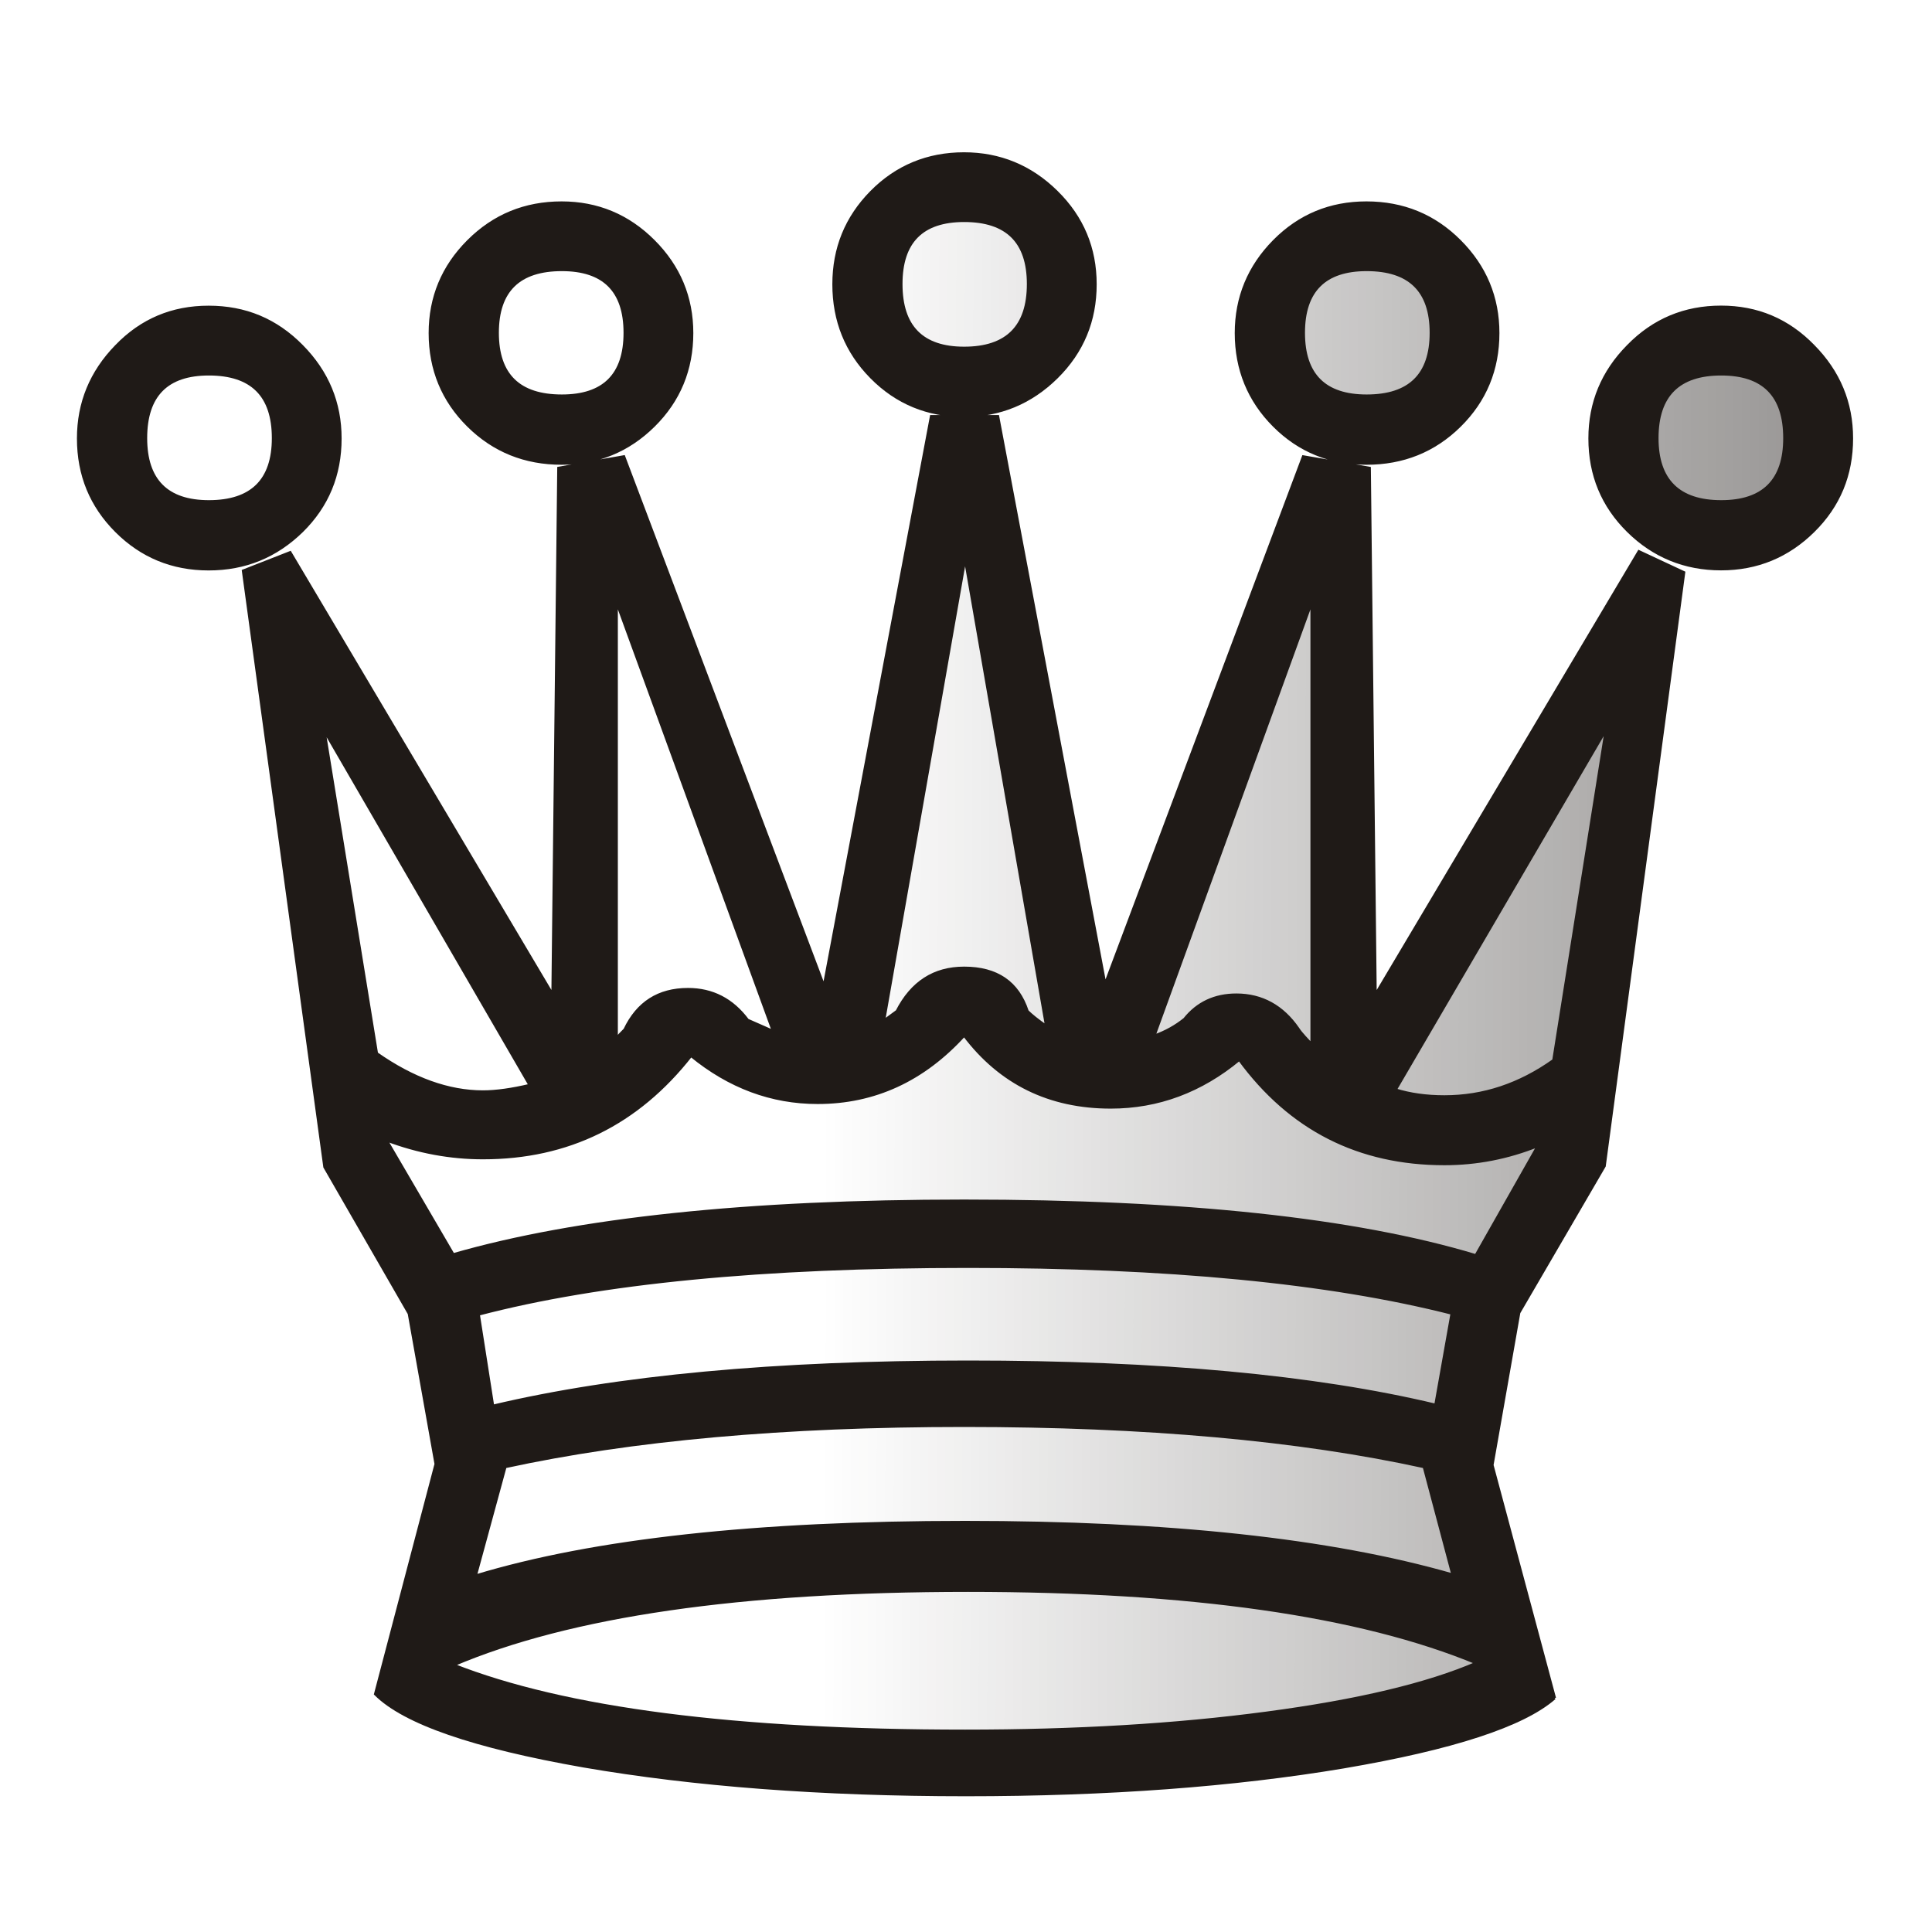
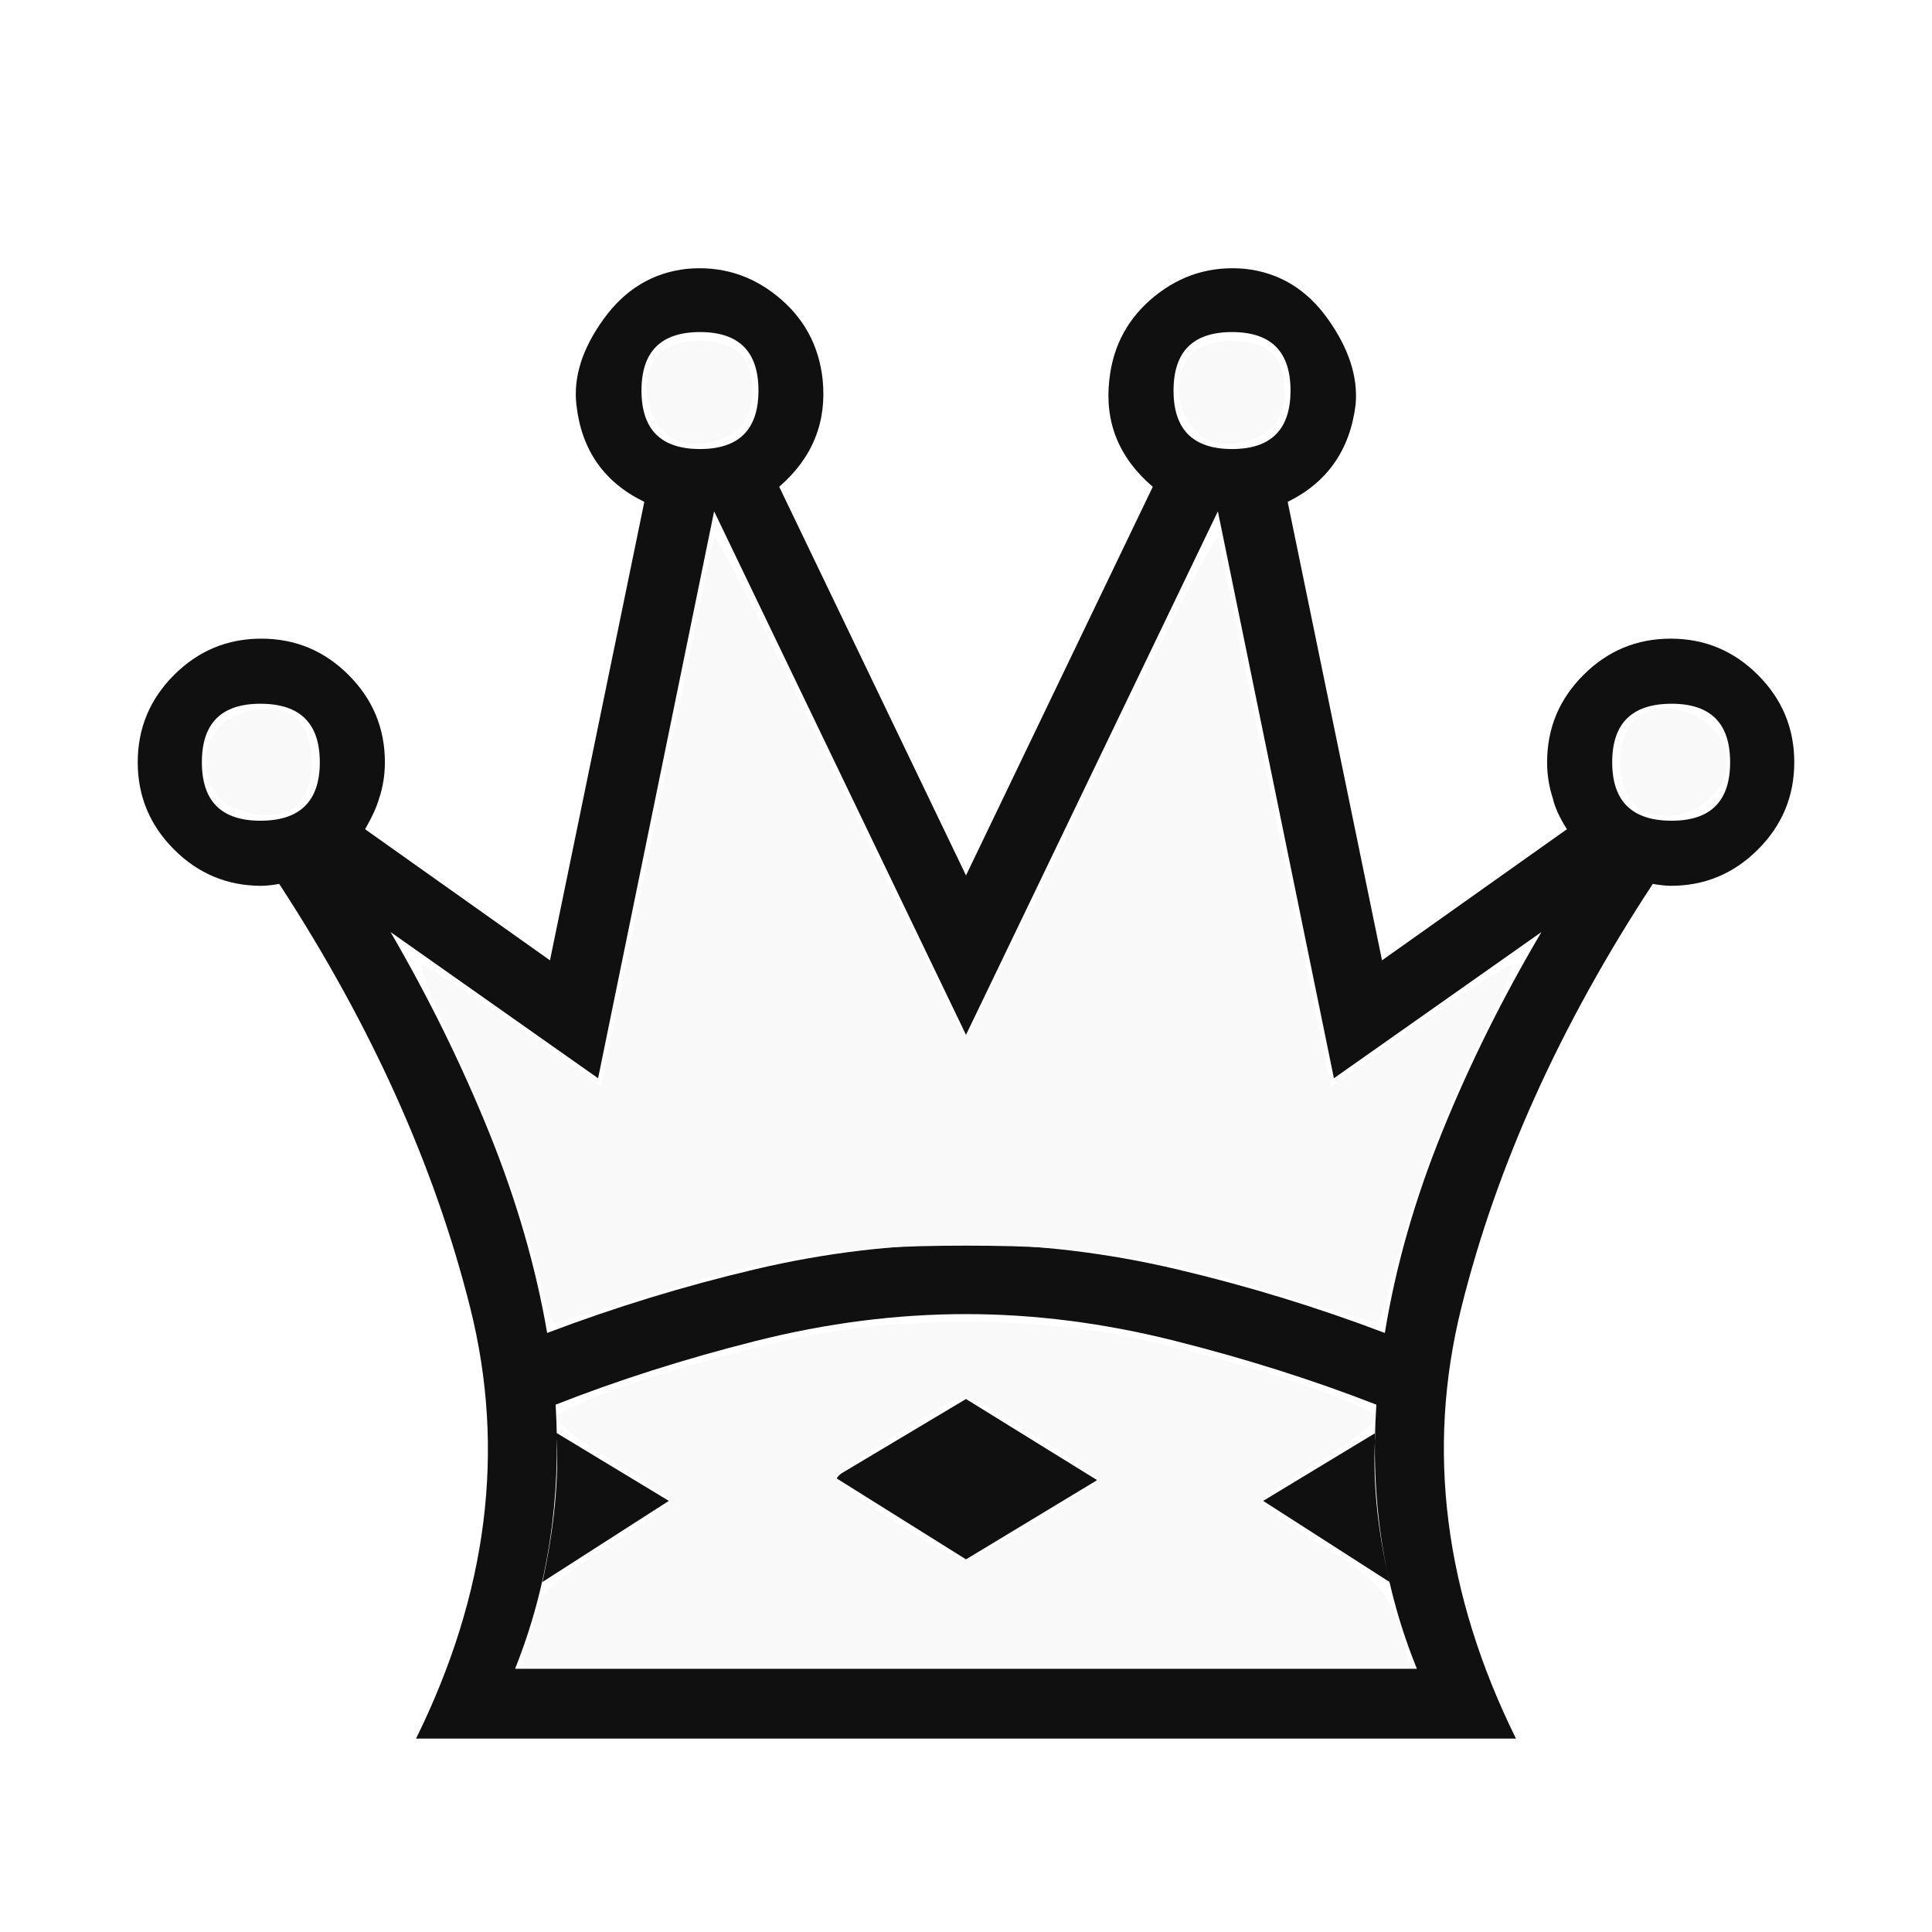
- <svg xmlns="http://www.w3.org/2000/svg" width="177.17" height="177.17" shape-rendering="geometricPrecision" image-rendering="optimizeQuality" fill-rule="evenodd" clip-rule="evenodd" viewBox="0 0 50 50">
-   <defs>
-     <linearGradient id="0" x1="21.253" y1="37.22" x2="77.64" y2="37.35" gradientUnits="userSpaceOnUse">
-       <stop stop-color="#fff" />
-       <stop offset="1" stop-color="#fff" stop-opacity="0" />
-     </linearGradient>
-   </defs>
-   <g stroke="#1f1a17" stroke-width=".076">
-     <path fill="#1f1a17" d="m44.541 14.723c-.94 0-1.744-.33-2.405-.982-.66-.652-.991-1.448-.991-2.396 0-.923.33-1.719.991-2.388.66-.677 1.465-1.01 2.405-1.01.931 0 1.727.33 2.388 1.01.66.669.991 1.465.991 2.388 0 .948-.33 1.744-.991 2.396-.66.652-1.456.982-2.388.982zm-4.31 29.22c-.813.711-2.633 1.304-5.461 1.786-2.828.474-6.087.72-9.77.72-3.751 0-7.05-.254-9.898-.745-2.845-.499-4.64-1.118-5.385-1.863l1.566-5.952-.694-3.895-2.184-3.793-2.108-15.426 1.211-.474 6.799 11.455.152-13.64 1.685-.296 5.182 13.716 2.777-14.757h1.719l2.777 14.707 5.131-13.665 1.71.296.152 13.64 6.824-11.481 1.16.542-2.057 15.359-2.21 3.793-.694 3.946 1.617 6.03zm-25.696-31.953c-.948 0-1.753-.322-2.413-.974-.66-.652-.991-1.456-.991-2.396 0-.923.33-1.719.991-2.379.66-.66 1.465-.991 2.413-.991.923 0 1.719.33 2.379.991.66.66.991 1.456.991 2.379 0 .94-.33 1.744-.991 2.396-.66.652-1.456.974-2.379.974zm-9.136 2.735c-.94 0-1.736-.33-2.388-.982-.652-.652-.982-1.448-.982-2.396 0-.923.33-1.719.982-2.388.652-.677 1.448-1.01 2.388-1.01.948 0 1.744.33 2.413 1.01.66.669.991 1.465.991 2.388 0 .948-.33 1.744-.991 2.396-.669.652-1.465.982-2.413.982zm19.55-3.971c-.94 0-1.744-.33-2.396-.991-.652-.66-.974-1.465-.974-2.405 0-.931.322-1.727.974-2.388.652-.66 1.456-.991 2.396-.991.923 0 1.727.33 2.396.991.669.66.999 1.456.999 2.388 0 .94-.33 1.744-.999 2.405-.669.66-1.473.991-2.396.991zm10.414 1.236c-.94 0-1.736-.322-2.388-.974-.652-.652-.982-1.456-.982-2.396 0-.923.33-1.719.982-2.379.652-.66 1.448-.991 2.388-.991.948 0 1.753.33 2.413.991.66.66.991 1.456.991 2.379 0 .94-.33 1.744-.991 2.396-.66.652-1.465.974-2.413.974z" />
-     <path fill="url(#0)" d="m38.22 43.04c-3.02-1.253-7.417-1.88-13.166-1.88-5.876 0-10.312.643-13.327 1.93 2.896 1.143 7.315 1.71 13.25 1.71 2.845 0 5.444-.152 7.798-.466 2.362-.313 4.174-.745 5.444-1.295zm-13.267-34.03c1.109 0 1.66-.559 1.66-1.659 0-1.092-.55-1.643-1.66-1.643-1.092 0-1.634.55-1.634 1.643 0 1.101.542 1.659 1.634 1.659zm12.624 24.977c-3.192-.813-7.366-1.211-12.522-1.211-5.292 0-9.517.406-12.675 1.236l.373 2.379c3.217-.762 7.324-1.143 12.302-1.143 4.944 0 8.975.373 12.1 1.118l.423-2.379zm.618-1.49l1.617-2.853c-.796.322-1.609.474-2.43.474-2.218 0-3.988-.897-5.309-2.701-.991.821-2.1 1.236-3.327 1.236-1.583 0-2.853-.618-3.793-1.863-1.058 1.16-2.32 1.744-3.793 1.744-1.194 0-2.286-.406-3.277-1.219-1.389 1.77-3.183 2.65-5.385 2.65-.838 0-1.676-.152-2.506-.466l1.736 2.972c3.209-.923 7.62-1.389 13.225-1.389 5.706 0 10.118.474 13.242 1.414zm-11.11-5.927l-2.108-12.133-2.108 11.989c.051-.034.161-.119.347-.254.381-.745.957-1.118 1.736-1.118.847 0 1.389.372 1.634 1.118.102.102.271.237.5.398zm6.867.474v-11.489l-4.089 11.261c.313-.11.576-.262.796-.44.33-.415.779-.627 1.338-.627.66 0 1.194.296 1.592.872.042.068.102.136.169.212.068.076.136.144.195.212zm-13.936-.347l-4.064-11.142v11.337c.042-.068.119-.144.22-.245.33-.694.872-1.041 1.634-1.041.627 0 1.143.262 1.541.796.449.195.669.296.669.296zm-6.299 1.389l-5.334-9.203 1.363 8.382c.94.66 1.863.991 2.752.991.347 0 .754-.059 1.219-.169zm22.394.119c.381.119.804.178 1.27.178 1.01 0 1.947-.313 2.828-.94l1.363-8.585-5.461 9.347zm1.49 12.556l-.745-2.802c-3.243-.711-7.205-1.067-11.904-1.067-4.648 0-8.611.356-11.879 1.067l-.771 2.828c3.073-.931 7.298-1.389 12.675-1.389 5.241 0 9.449.449 12.624 1.363zm-23.06-30.514c1.084 0 1.634-.542 1.634-1.634 0-1.092-.55-1.634-1.634-1.634-1.109 0-1.668.542-1.668 1.634 0 1.092.559 1.634 1.668 1.634zm20.828 0c1.109 0 1.668-.542 1.668-1.634 0-1.092-.559-1.634-1.668-1.634-1.084 0-1.634.542-1.634 1.634 0 1.092.55 1.634 1.634 1.634zm-29.964 2.735c1.109 0 1.668-.55 1.668-1.643 0-1.109-.559-1.659-1.668-1.659-1.084 0-1.634.55-1.634 1.659 0 1.092.55 1.643 1.634 1.643zm39.14 0c1.092 0 1.642-.55 1.642-1.643 0-1.109-.55-1.659-1.642-1.659-1.101 0-1.66.55-1.66 1.659 0 1.092.559 1.643 1.66 1.643z" />
+ <svg xmlns="http://www.w3.org/2000/svg" viewBox="0 0 2048 2048">
+   <path d="m1024 1769h478q-53-130-43-280-100-39-213-67.5t-222-28.5q-110 0-223 28.5t-212 67.5q9 150-43 280zm0-450q111 0 223.5 26.5t220.5 67.5q17-105 60.5-212.5t105.5-212.5l-220 155-123-601-267 555-267-555-123 601-220-155q61 105 104.5 212.5t61.5 212.5q108-41 220.5-67.5t223.5-26.5zm0 524h-583q114-231 57.5-456.5t-202.5-449.5q-12 2-19 2-54 0-92.5-38.5t-38.5-92.5 38.5-92.5 92.5-38.5 92.5 38.5 38.5 92.5q0 20-6 38-4 14-15 33l196 139 100-486q-64-31-72-103-5-44 29-91t88-53q54-5 96 29t48 88q7 68-46 114l198 412 198-412q-54-46-46-114 6-54 48-88t96-29q54 6 87.5 53t29.5 91q-9 72-72 103l100 486 196-139q-12-19-15-33-6-18-6-38 0-54 38.5-92.5t92.5-38.5 92.5 38.5 38.5 92.5-38.5 92.5-92.5 38.5q-7 0-19-2-147 224-203 449.5t58 456.5zm-748-1097q-62 0-62 62t62 62q63 0 63-62t-63-62zm466-394q-62 0-62 62t62 62 62-62-62-62zm-152 1167 119 72-134 86q19-86 15-158zm1182-773q-63 0-63 62t63 62q62 0 62-62t-62-62zm-466-394q-62 0-62 62t62 62 62-62-62-62zm152 1167-119 72 134 86q-20-86-15-158zm-573 47 139-83 139 86-139 84z" fill="#101010" />
+   <g fill="#f9f9f9">
+     <path d="m576.774 1374.156c-14.267-66.74-52.328-173.441-91.813-257.393-23.37-49.688-40.835-91.999-38.81-94.024 2.025-2.024 45.83 26.176 97.344 62.668l93.663 66.35 58.447-284.733c32.145-156.604 59.632-290.304 61.082-297.114s60.944 109.367 132.212 258.17c71.267 148.802 132.062 270.55 135.101 270.55s63.834-121.748 135.101-270.55c71.267-148.803 130.763-264.98 132.212-258.17 1.45 6.81 28.936 140.51 61.082 297.113l58.447 284.732 93.663-66.349c51.514-36.492 95.542-64.47 97.839-62.173s-11.957 36.264-31.675 75.48c-38.474 76.522-78.316 184.405-95.314 258.086-5.78 25.058-13.05 45.49-16.153 45.406s-41.66-11.521-85.68-25.415c-142.536-44.987-212.988-56.344-349.522-56.344s-206.986 11.357-349.521 56.344c-44.021 13.894-82.657 25.33-85.857 25.415-3.2.084-8.532-12.538-11.848-28.05z" />
+     <path d="m558.926 1747.309c3.058-10.74 7.771-29.589 10.474-41.888 3.574-16.261 23.603-34.015 73.424-65.084 37.68-23.498 68.568-45.204 68.64-48.236.07-3.032-27.206-22.03-60.617-42.216-33.41-20.187-60.745-41.34-60.745-47.005 0-12.769 141.32-59.812 251.357-83.674 110.964-24.062 254.118-24.062 365.082 0 110.037 23.862 251.357 70.905 251.357 83.674 0 5.666-27.335 26.818-60.745 47.005s-60.66 39.184-60.554 42.216c.105 3.032 29.429 23.9 65.163 46.376 62.842 39.523 73.804 52.953 87.38 107.045l5.35 21.312h-941.126zm538.529-132.99c35.966-21.835 65.373-42.336 65.348-45.559-.054-7.143-127.714-88.299-138.897-88.299-14.728 0-139.625 79.827-137.005 87.566 3.402 10.048 120.996 84.654 134.622 85.41 5.797.32 39.966-17.282 75.932-39.117zm640.74-756.879c-27.924-17.751-27.853-81.33.11-99.11 35.336-22.469 92.746 8.227 92.746 49.589 0 41.43-57.414 72.05-92.856 49.52zm-453.856-389.465c-34.276-12.725-46.693-67.716-21.075-93.335 17.576-17.576 67.964-17.576 85.54 0 16.362 16.362 17.817 55.675 2.79 75.348-12.149 15.903-47.443 25.342-67.255 17.987zm-564.068 0c-34.276-12.725-46.693-67.716-21.075-93.335 17.576-17.576 67.964-17.576 85.54 0 16.362 16.362 17.817 55.675 2.79 75.348-12.148 15.903-47.442 25.342-67.255 17.987zm-485.966 378.995c-22.19-22.19-22.19-55.913 0-78.102 17.441-17.442 56.1-22.802 75.5-10.47 27.924 17.75 27.853 81.329-.11 99.11-19.3 12.27-57.989 6.863-75.39-10.539z" />
  </g>
</svg>
